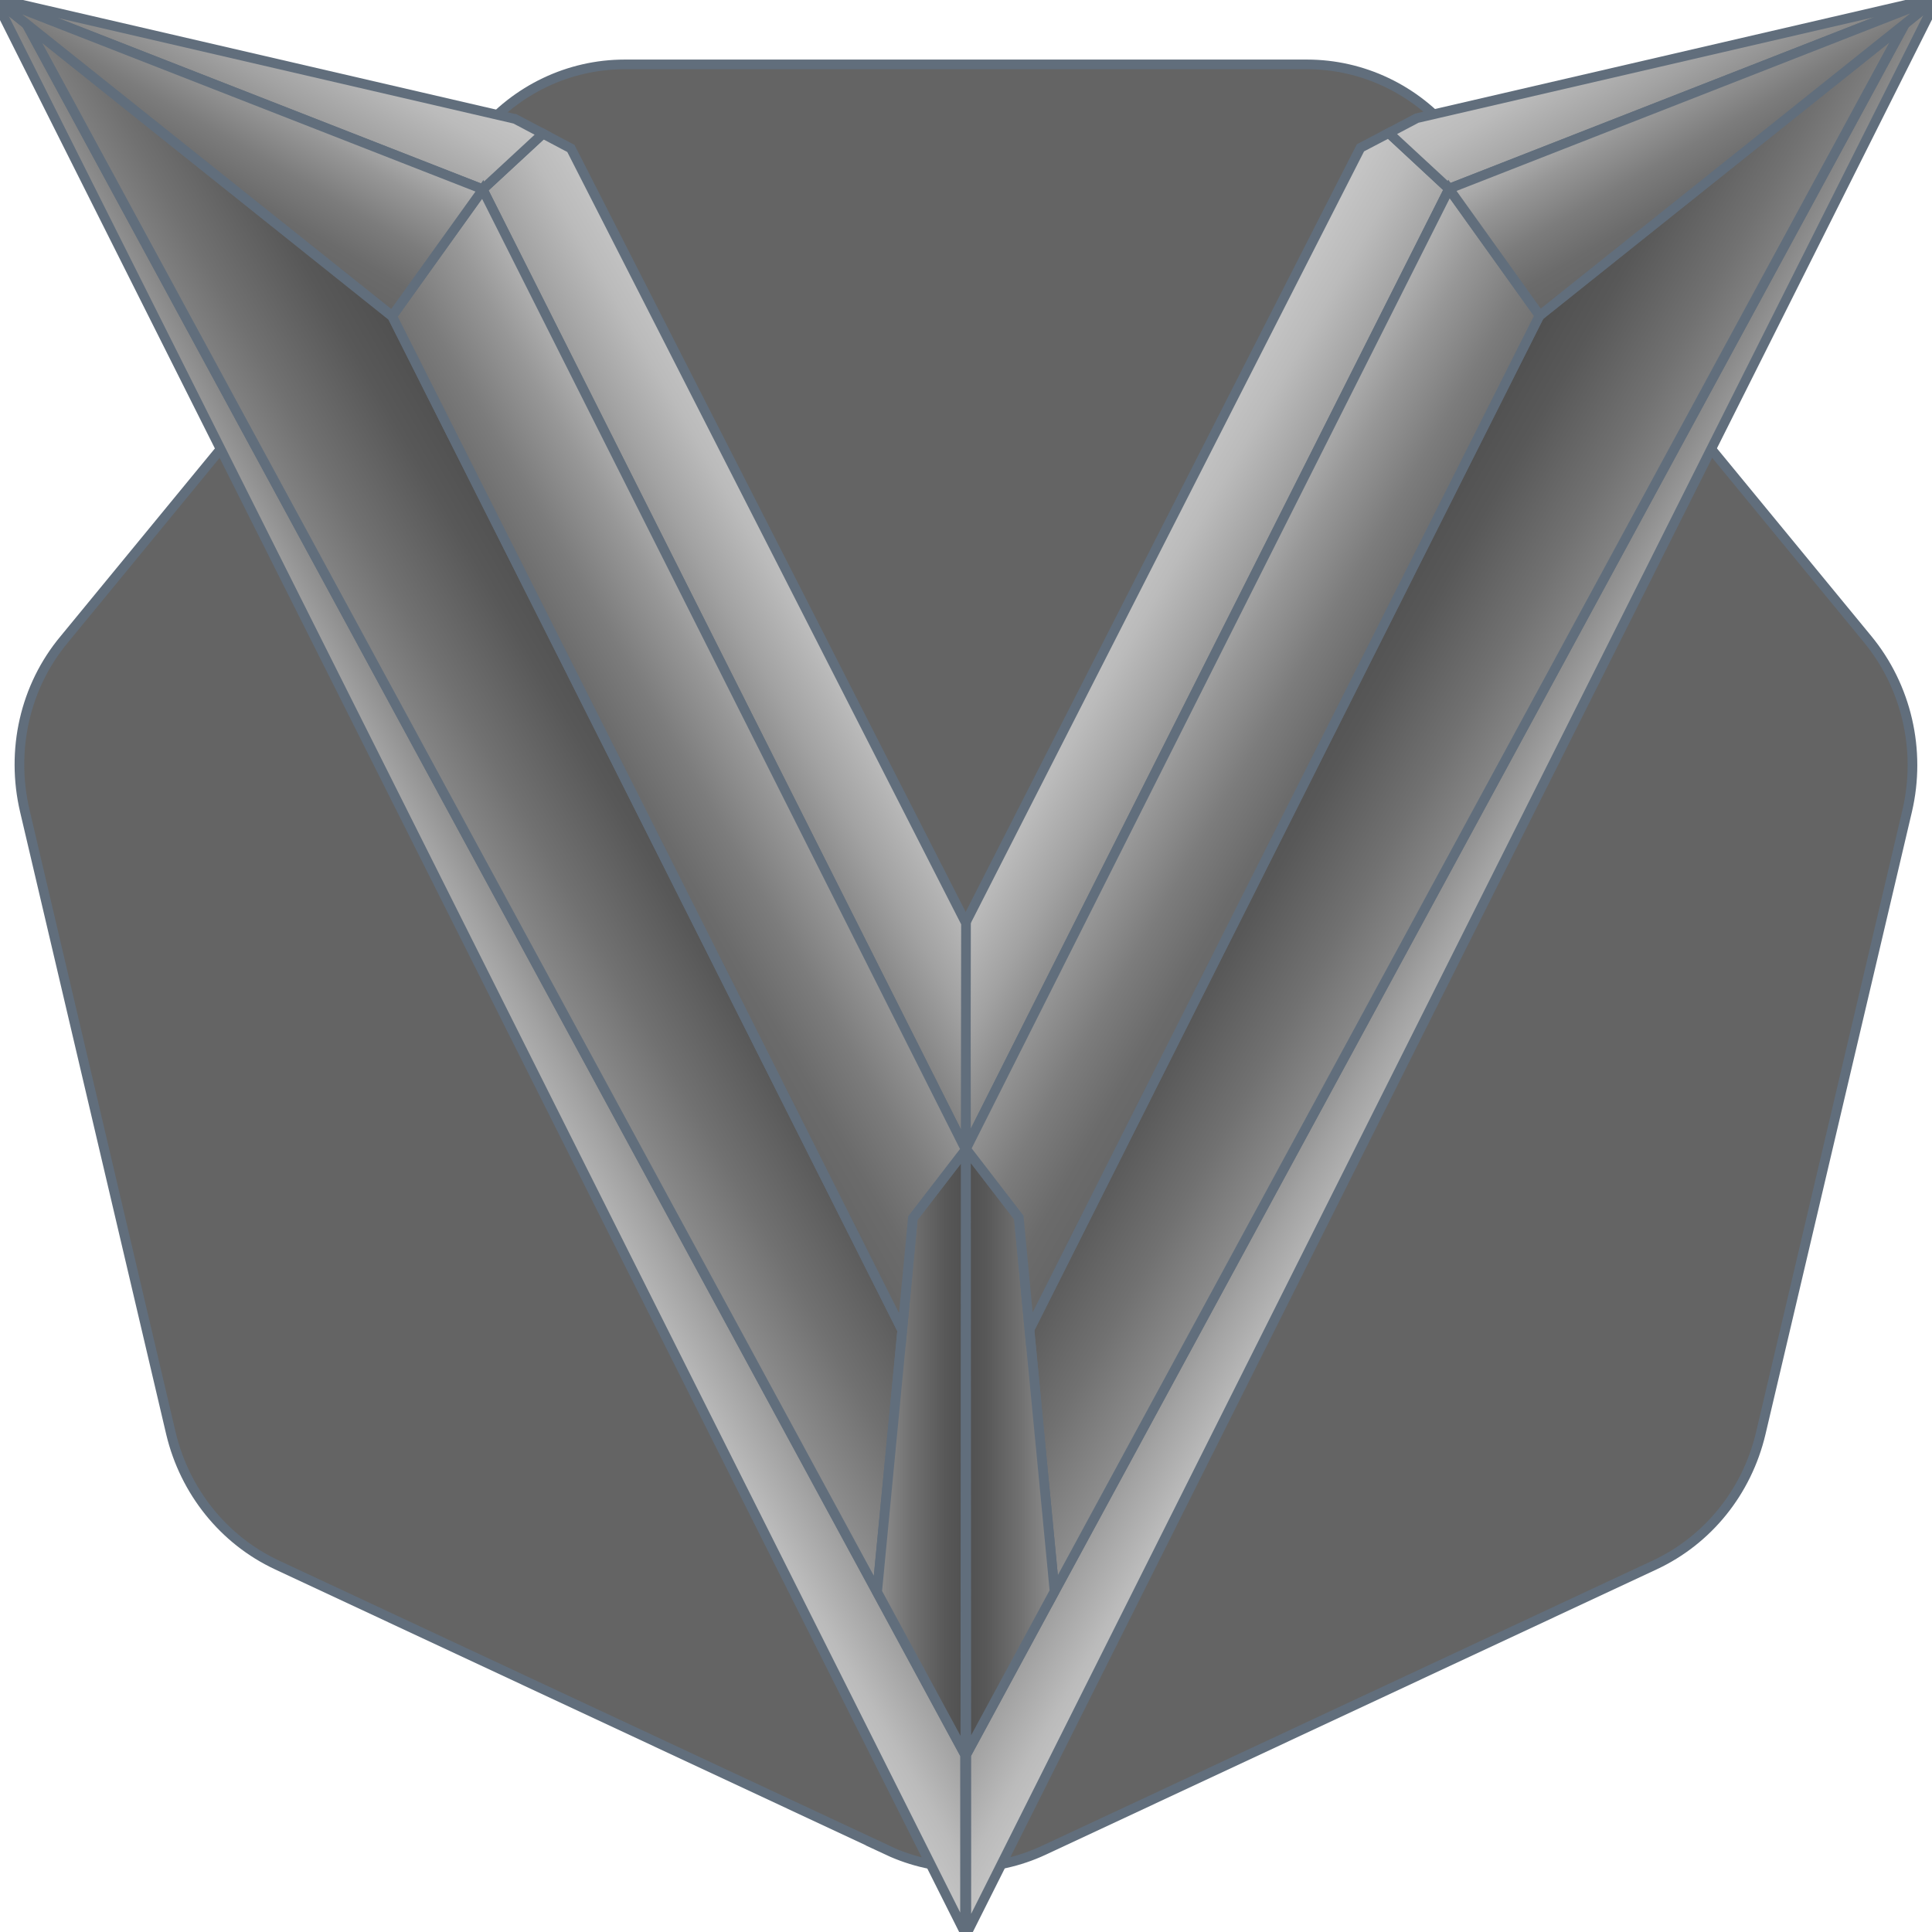
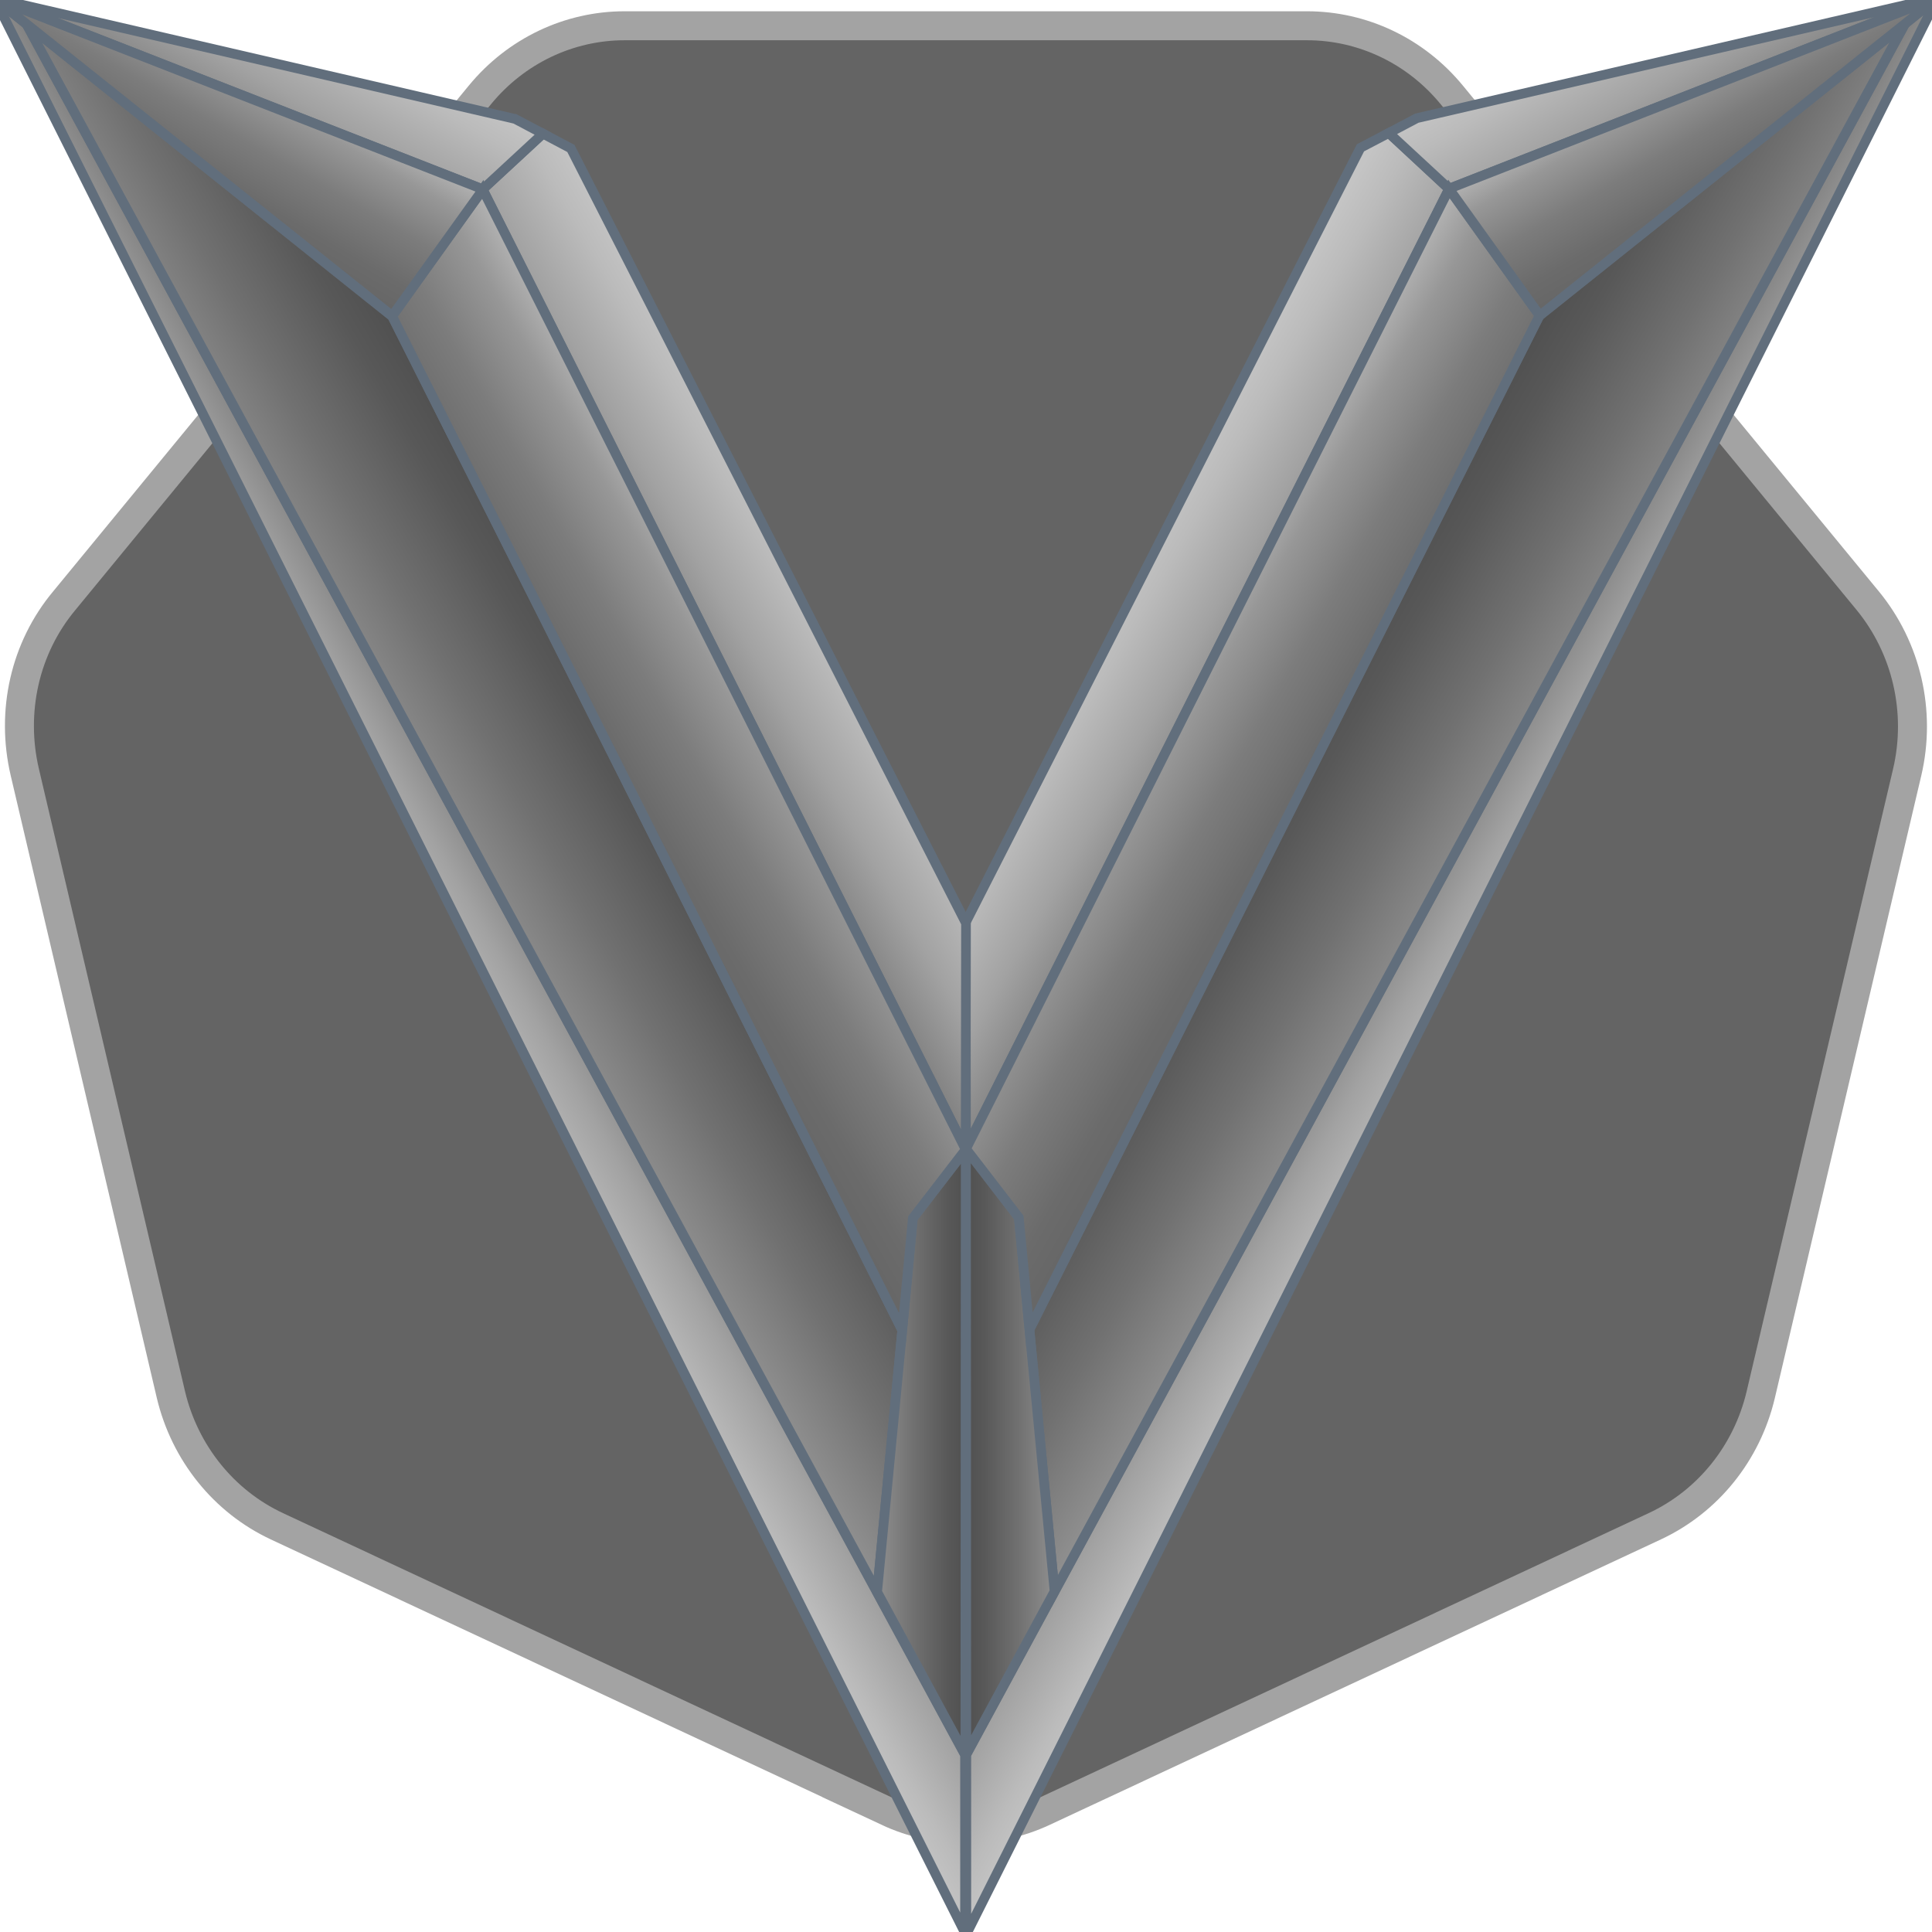
- <svg xmlns="http://www.w3.org/2000/svg" xmlns:xlink="http://www.w3.org/1999/xlink" id="LOGO" version="1.1" viewBox="0 0 600 600">
+ <svg xmlns="http://www.w3.org/2000/svg" id="LOGO" version="1.1" viewBox="0 0 600 600">
  <defs>
    <style>
      .st0 {
+         fill: #646464;
+         stroke: #a3a3a3;
+         stroke-width: 9px;
+       }
+ 
+       .st0, .st1, .st2, .st3, .st4, .st5, .st6, .st7, .st8, .st9, .st10, .st11, .st12, .st13, .st14 {
+         stroke-miterlimit: 10;
+       }
+ 
+       .st1 {
        fill: url(#linear-gradient5);
      }

-       .st0, .st1, .st2, .st3, .st4, .st5, .st6, .st7, .st8, .st9, .st10, .st11, .st12, .st13, .st14 {
+       .st1, .st2, .st3, .st4, .st5, .st6, .st7, .st8, .st9, .st10, .st11, .st12, .st13, .st14 {
        stroke: #616e7c;
-         stroke-miterlimit: 10;
        stroke-width: 3px;
      }

-       .st1 {
+       .st2 {
        fill: url(#linear-gradient2);
      }

-       .st2 {
+       .st3 {
        fill: url(#linear-gradient7);
      }

-       .st3 {
+       .st4 {
        fill: url(#linear-gradient8);
      }

-       .st4 {
+       .st5 {
        fill: url(#linear-gradient3);
      }

-       .st5 {
+       .st6 {
        fill: url(#linear-gradient4);
      }

-       .st6 {
+       .st7 {
        fill: url(#linear-gradient11);
      }

-       .st7 {
+       .st8 {
        fill: url(#linear-gradient6);
      }

-       .st8 {
+       .st9 {
        fill: url(#linear-gradient12);
      }

-       .st9 {
+       .st10 {
        fill: url(#linear-gradient1);
      }

-       .st10 {
+       .st11 {
        fill: url(#linear-gradient9);
      }

-       .st11 {
+       .st12 {
        fill: url(#linear-gradient13);
-       }
- 
-       .st12 {
-         fill: #646464;
      }

      .st13 {
        fill: url(#linear-gradient);
      }

      .st14 {
        fill: url(#linear-gradient10);
      }
    </style>
-     <linearGradient id="linear-gradient" x1="467.51" y1="918.86" x2="429.26" y2="896.78" gradientTransform="translate(0 -608.2)" gradientUnits="userSpaceOnUse">
+     <linearGradient id="linear-gradient" x1="467.5" y1="-316.9" x2="429.2" y2="-294.8" gradientTransform="translate(0 -6.2) scale(1 -1)" gradientUnits="userSpaceOnUse">
      <stop offset="0" stop-color="#c4c4c4" />
-       <stop offset=".23" stop-color="#bbb" />
-       <stop offset=".59" stop-color="#a2a2a2" />
+       <stop offset=".2" stop-color="#bbb" />
+       <stop offset=".6" stop-color="#a2a2a2" />
      <stop offset="1" stop-color="gray" />
    </linearGradient>
-     <linearGradient id="linear-gradient1" x1="344.82" y1="795.22" x2="387.57" y2="819.9" xlink:href="#linear-gradient" />
-     <linearGradient id="linear-gradient2" x1="503.3" y1="607.93" x2="527.5" y2="649.87" xlink:href="#linear-gradient" />
-     <linearGradient id="linear-gradient3" x1="132.57" y1="918.95" x2="170.64" y2="896.97" xlink:href="#linear-gradient" />
-     <linearGradient id="linear-gradient4" x1="257.85" y1="793.82" x2="215.18" y2="818.46" xlink:href="#linear-gradient" />
-     <linearGradient id="linear-gradient5" x1="96.93" y1="608.32" x2="72.77" y2="650.18" xlink:href="#linear-gradient" />
-     <linearGradient id="linear-gradient6" x1="407.3" y1="828.83" x2="465.91" y2="862.67" gradientTransform="translate(0 -608.2)" gradientUnits="userSpaceOnUse">
+     <linearGradient id="linear-gradient1" x1="344.8" y1="-193.2" x2="387.6" y2="-217.9" gradientTransform="translate(0 -6.2) scale(1 -1)" gradientUnits="userSpaceOnUse">
+       <stop offset="0" stop-color="#c4c4c4" />
+       <stop offset=".2" stop-color="#bbb" />
+       <stop offset=".6" stop-color="#a2a2a2" />
+       <stop offset="1" stop-color="gray" />
+     </linearGradient>
+     <linearGradient id="linear-gradient2" x1="503.3" y1="-5.9" x2="527.5" y2="-47.9" gradientTransform="translate(0 -6.2) scale(1 -1)" gradientUnits="userSpaceOnUse">
+       <stop offset="0" stop-color="#c4c4c4" />
+       <stop offset=".2" stop-color="#bbb" />
+       <stop offset=".6" stop-color="#a2a2a2" />
+       <stop offset="1" stop-color="gray" />
+     </linearGradient>
+     <linearGradient id="linear-gradient3" x1="132.6" y1="-316.9" x2="170.6" y2="-295" gradientTransform="translate(0 -6.2) scale(1 -1)" gradientUnits="userSpaceOnUse">
+       <stop offset="0" stop-color="#c4c4c4" />
+       <stop offset=".2" stop-color="#bbb" />
+       <stop offset=".6" stop-color="#a2a2a2" />
+       <stop offset="1" stop-color="gray" />
+     </linearGradient>
+     <linearGradient id="linear-gradient4" x1="257.9" y1="-191.8" x2="215.2" y2="-216.5" gradientTransform="translate(0 -6.2) scale(1 -1)" gradientUnits="userSpaceOnUse">
+       <stop offset="0" stop-color="#c4c4c4" />
+       <stop offset=".2" stop-color="#bbb" />
+       <stop offset=".6" stop-color="#a2a2a2" />
+       <stop offset="1" stop-color="gray" />
+     </linearGradient>
+     <linearGradient id="linear-gradient5" x1="96.9" y1="-6.3" x2="72.8" y2="-48.2" gradientTransform="translate(0 -6.2) scale(1 -1)" gradientUnits="userSpaceOnUse">
+       <stop offset="0" stop-color="#c4c4c4" />
+       <stop offset=".2" stop-color="#bbb" />
+       <stop offset=".6" stop-color="#a2a2a2" />
+       <stop offset="1" stop-color="gray" />
+     </linearGradient>
+     <linearGradient id="linear-gradient6" x1="407.3" y1="-226.8" x2="465.9" y2="-260.7" gradientTransform="translate(0 -6.2) scale(1 -1)" gradientUnits="userSpaceOnUse">
      <stop offset="0" stop-color="#505050" />
-       <stop offset=".23" stop-color="#585858" />
-       <stop offset=".62" stop-color="#717171" />
+       <stop offset=".2" stop-color="#585858" />
+       <stop offset=".6" stop-color="#717171" />
      <stop offset="1" stop-color="#909090" />
    </linearGradient>
-     <linearGradient id="linear-gradient7" x1="192.6" y1="829.03" x2="133.99" y2="862.87" xlink:href="#linear-gradient6" />
-     <linearGradient id="linear-gradient8" x1="300" y1="1059" x2="327.5" y2="1059" xlink:href="#linear-gradient6" />
-     <linearGradient id="linear-gradient9" x1="299.9" y1="1059.2" x2="272.4" y2="1059.2" xlink:href="#linear-gradient6" />
-     <linearGradient id="linear-gradient10" x1="357.03" y1="827.94" x2="412.67" y2="860.06" gradientTransform="translate(0 -608.2)" gradientUnits="userSpaceOnUse">
+     <linearGradient id="linear-gradient7" x1="192.6" y1="-227" x2="134" y2="-260.9" gradientTransform="translate(0 -6.2) scale(1 -1)" gradientUnits="userSpaceOnUse">
+       <stop offset="0" stop-color="#505050" />
+       <stop offset=".2" stop-color="#585858" />
+       <stop offset=".6" stop-color="#717171" />
+       <stop offset="1" stop-color="#909090" />
+     </linearGradient>
+     <linearGradient id="linear-gradient8" x1="300" y1="-457" x2="327.5" y2="-457" gradientTransform="translate(0 -6.2) scale(1 -1)" gradientUnits="userSpaceOnUse">
+       <stop offset="0" stop-color="#505050" />
+       <stop offset=".2" stop-color="#585858" />
+       <stop offset=".6" stop-color="#717171" />
+       <stop offset="1" stop-color="#909090" />
+     </linearGradient>
+     <linearGradient id="linear-gradient9" x1="299.9" y1="-457.2" x2="272.4" y2="-457.2" gradientTransform="translate(0 -6.2) scale(1 -1)" gradientUnits="userSpaceOnUse">
+       <stop offset="0" stop-color="#505050" />
+       <stop offset=".2" stop-color="#585858" />
+       <stop offset=".6" stop-color="#717171" />
+       <stop offset="1" stop-color="#909090" />
+     </linearGradient>
+     <linearGradient id="linear-gradient10" x1="357" y1="-225.9" x2="412.7" y2="-258.1" gradientTransform="translate(0 -6.2) scale(1 -1)" gradientUnits="userSpaceOnUse">
      <stop offset="0" stop-color="#b4b4b4" />
-       <stop offset=".25" stop-color="#979797" />
-       <stop offset=".54" stop-color="#7c7c7c" />
+       <stop offset=".2" stop-color="#979797" />
+       <stop offset=".5" stop-color="#7c7c7c" />
      <stop offset=".8" stop-color="#6b6b6b" />
      <stop offset="1" stop-color="#666" />
    </linearGradient>
-     <linearGradient id="linear-gradient11" x1="518.73" y1="627.12" x2="542.84" y2="668.88" xlink:href="#linear-gradient10" />
-     <linearGradient id="linear-gradient12" x1="242.9" y1="828.07" x2="187.2" y2="860.23" xlink:href="#linear-gradient10" />
-     <linearGradient id="linear-gradient13" x1="81.49" y1="627.44" x2="57.42" y2="669.13" xlink:href="#linear-gradient10" />
+     <linearGradient id="linear-gradient11" x1="518.7" y1="-25.1" x2="542.8" y2="-66.9" gradientTransform="translate(0 -6.2) scale(1 -1)" gradientUnits="userSpaceOnUse">
+       <stop offset="0" stop-color="#b4b4b4" />
+       <stop offset=".2" stop-color="#979797" />
+       <stop offset=".5" stop-color="#7c7c7c" />
+       <stop offset=".8" stop-color="#6b6b6b" />
+       <stop offset="1" stop-color="#666" />
+     </linearGradient>
+     <linearGradient id="linear-gradient12" x1="242.9" y1="-226.1" x2="187.2" y2="-258.2" gradientTransform="translate(0 -6.2) scale(1 -1)" gradientUnits="userSpaceOnUse">
+       <stop offset="0" stop-color="#b4b4b4" />
+       <stop offset=".2" stop-color="#979797" />
+       <stop offset=".5" stop-color="#7c7c7c" />
+       <stop offset=".8" stop-color="#6b6b6b" />
+       <stop offset="1" stop-color="#666" />
+     </linearGradient>
+     <linearGradient id="linear-gradient13" x1="81.5" y1="-25.4" x2="57.4" y2="-67.1" gradientTransform="translate(0 -6.2) scale(1 -1)" gradientUnits="userSpaceOnUse">
+       <stop offset="0" stop-color="#b4b4b4" />
+       <stop offset=".2" stop-color="#979797" />
+       <stop offset=".5" stop-color="#7c7c7c" />
+       <stop offset=".8" stop-color="#6b6b6b" />
+       <stop offset="1" stop-color="#666" />
+     </linearGradient>
  </defs>
-   <path id="Hepta" class="st12" d="M275.7,574.6l-189.7-88.6c-16.5-7.7-28.6-22.8-32.9-40.8L7.7,251.8c-4.4-18.8,0-38.6,12.3-53.3L149.1,41.4c11.2-13.6,27.6-21.4,44.9-21.4h211.9c17.3,0,33.7,7.8,44.9,21.4l129.2,157.1c12.1,14.7,16.7,34.5,12.3,53.3l-45.5,193.4c-4.3,18.1-16.4,33.1-32.9,40.8l-189.7,88.6c-15.4,7.2-33.2,7.2-48.6,0h.1Z" />
+   <path id="Hepta" class="st0" d="M275.7,562.6l-189.7-88.6c-16.5-7.7-28.6-22.8-32.9-40.8L7.7,239.8c-4.4-18.8,0-38.6,12.3-53.3L149.1,29.4c11.2-13.6,27.6-21.4,44.9-21.4h211.9c17.3,0,33.7,7.8,44.9,21.4l129.2,157.1c12.1,14.7,16.7,34.5,12.3,53.3l-45.5,193.4c-4.3,18.1-16.4,33.1-32.9,40.8l-189.7,88.6c-15.4,7.2-33.2,7.2-48.6,0h.1Z" />
  <g id="OutterPart">
    <path id="OR-3" class="st13" d="M599.7.9l-8.1,6.5-264.1,486.9-27.4,50.6v55.2h.3L599.7,3.3c0-.7,0-1.3.3-1.9,0-.2-.2-.3-.3-.5Z" />
-     <polygon id="OR-2" class="st9" points="299.9 286.5 300 356.8 450 58.7 431.3 41.3 422.5 45.9 299.9 286.5" />
-     <path id="OR-1" class="st1" d="M598.4,0l-158.4,36.7-8.7,4.6,18.7,17.3L599.5.1h-1.1v-.1Z" />
-     <path id="OL-3" class="st4" d="M299.7,599.9v-54.9l-27.4-50.6L8.3,7.6.5,1.3h0c0,.6-.2,1.2-.4,1.8l299.3,596.6h.4v.2h-.1,0Z" />
-     <polygon id="OL-2" class="st5" points="300 286.7 299.9 357 149.9 58.8 168.6 41.5 177.3 46.1 300 286.7" />
-     <path id="OL-1" class="st0" d="M159.8,36.9L1.4.2c-.1.1-.2.3-.3.4l148.8,58.2,18.7-17.3-8.7-4.6h-.1Z" />
+     <polygon id="OR-2" class="st10" points="299.9 286.5 300 356.8 450 58.7 431.3 41.3 422.5 45.9 299.9 286.5" />
+     <path id="OR-1" class="st2" d="M598.4,0l-158.4,36.7-8.7,4.6,18.7,17.3L599.5.1h-1.1Z" />
+     <path id="OL-3" class="st5" d="M299.7,599.9v-54.9l-27.4-50.6L8.3,7.6.5,1.3h0c0,.6-.2,1.2-.4,1.8l299.3,596.6h.4v.2h-.1,0Z" />
+     <polygon id="OL-2" class="st6" points="300 286.7 299.9 357 149.9 58.8 168.6 41.5 177.3 46.1 300 286.7" />
+     <path id="OL-1" class="st1" d="M159.8,36.9L1.4.2c-.1.1-.2.3-.3.4l148.8,58.2,18.7-17.3-8.7-4.6h-.1Z" />
  </g>
  <g id="DownPart">
-     <polygon id="DR-1" class="st7" points="319.7 412.9 327.5 494.2 591.6 7.4 478.1 98 478.1 98 319.7 412.9" />
-     <polygon id="DL-1" class="st2" points="280.2 413.1 272.4 494.4 8.3 7.6 121.7 98.2 121.8 98.2 280.2 413.1" />
-     <polygon id="DR-2" class="st3" points="300 356.8 300.1 544.8 327.5 494.2 319.7 412.9 316.4 378.1 300 356.8" />
-     <polygon id="DL-2" class="st10" points="299.9 357 299.8 545 272.4 494.4 280.2 413.1 283.5 378.3 299.9 357" />
+     <polygon id="DR-1" class="st8" points="319.7 412.9 327.5 494.2 591.6 7.4 478.1 98 478.1 98 319.7 412.9" />
+     <polygon id="DL-1" class="st3" points="280.2 413.1 272.4 494.4 8.3 7.6 121.7 98.2 121.8 98.2 280.2 413.1" />
+     <polygon id="DR-2" class="st4" points="300 356.8 300.1 544.8 327.5 494.2 319.7 412.9 316.4 378.1 300 356.8" />
+     <polygon id="DL-2" class="st11" points="299.9 357 299.8 545 272.4 494.4 280.2 413.1 283.5 378.3 299.9 357" />
  </g>
  <g id="MiddlePart">
    <polygon id="MR-2" class="st14" points="300 356.8 300 356.8 316.4 378.1 319.7 412.9 478.1 98 450 58.7 300 356.8" />
-     <path id="MR-1" class="st6" d="M599.5.1l-149.5,58.5,28.2,39.4h0L591.6,7.4l8.1-6.5c0-.2-.2-.5-.3-.7h.1v-.1h0Z" />
-     <polygon id="ML-2" class="st8" points="299.9 357 299.9 357 283.5 378.3 280.2 413.1 121.8 98.2 149.9 58.8 299.9 357" />
-     <path id="ML-1" class="st11" d="M1.1.6c-.2.2-.4.5-.6.7l7.8,6.2,113.5,90.6h0l28.2-39.3L1.1.6Z" />
+     <path id="MR-1" class="st7" d="M599.5.1l-149.5,58.5,28.2,39.4h0L591.6,7.4l8.1-6.5c0-.2-.2-.5-.3-.7h0q0-.1,0-.1Z" />
+     <polygon id="ML-2" class="st9" points="299.9 357 299.9 357 283.5 378.3 280.2 413.1 121.8 98.2 149.9 58.8 299.9 357" />
+     <path id="ML-1" class="st12" d="M1.1.6c-.2.2-.4.5-.6.7l7.8,6.2,113.5,90.6h0l28.2-39.3L1.1.6Z" />
  </g>
</svg>
